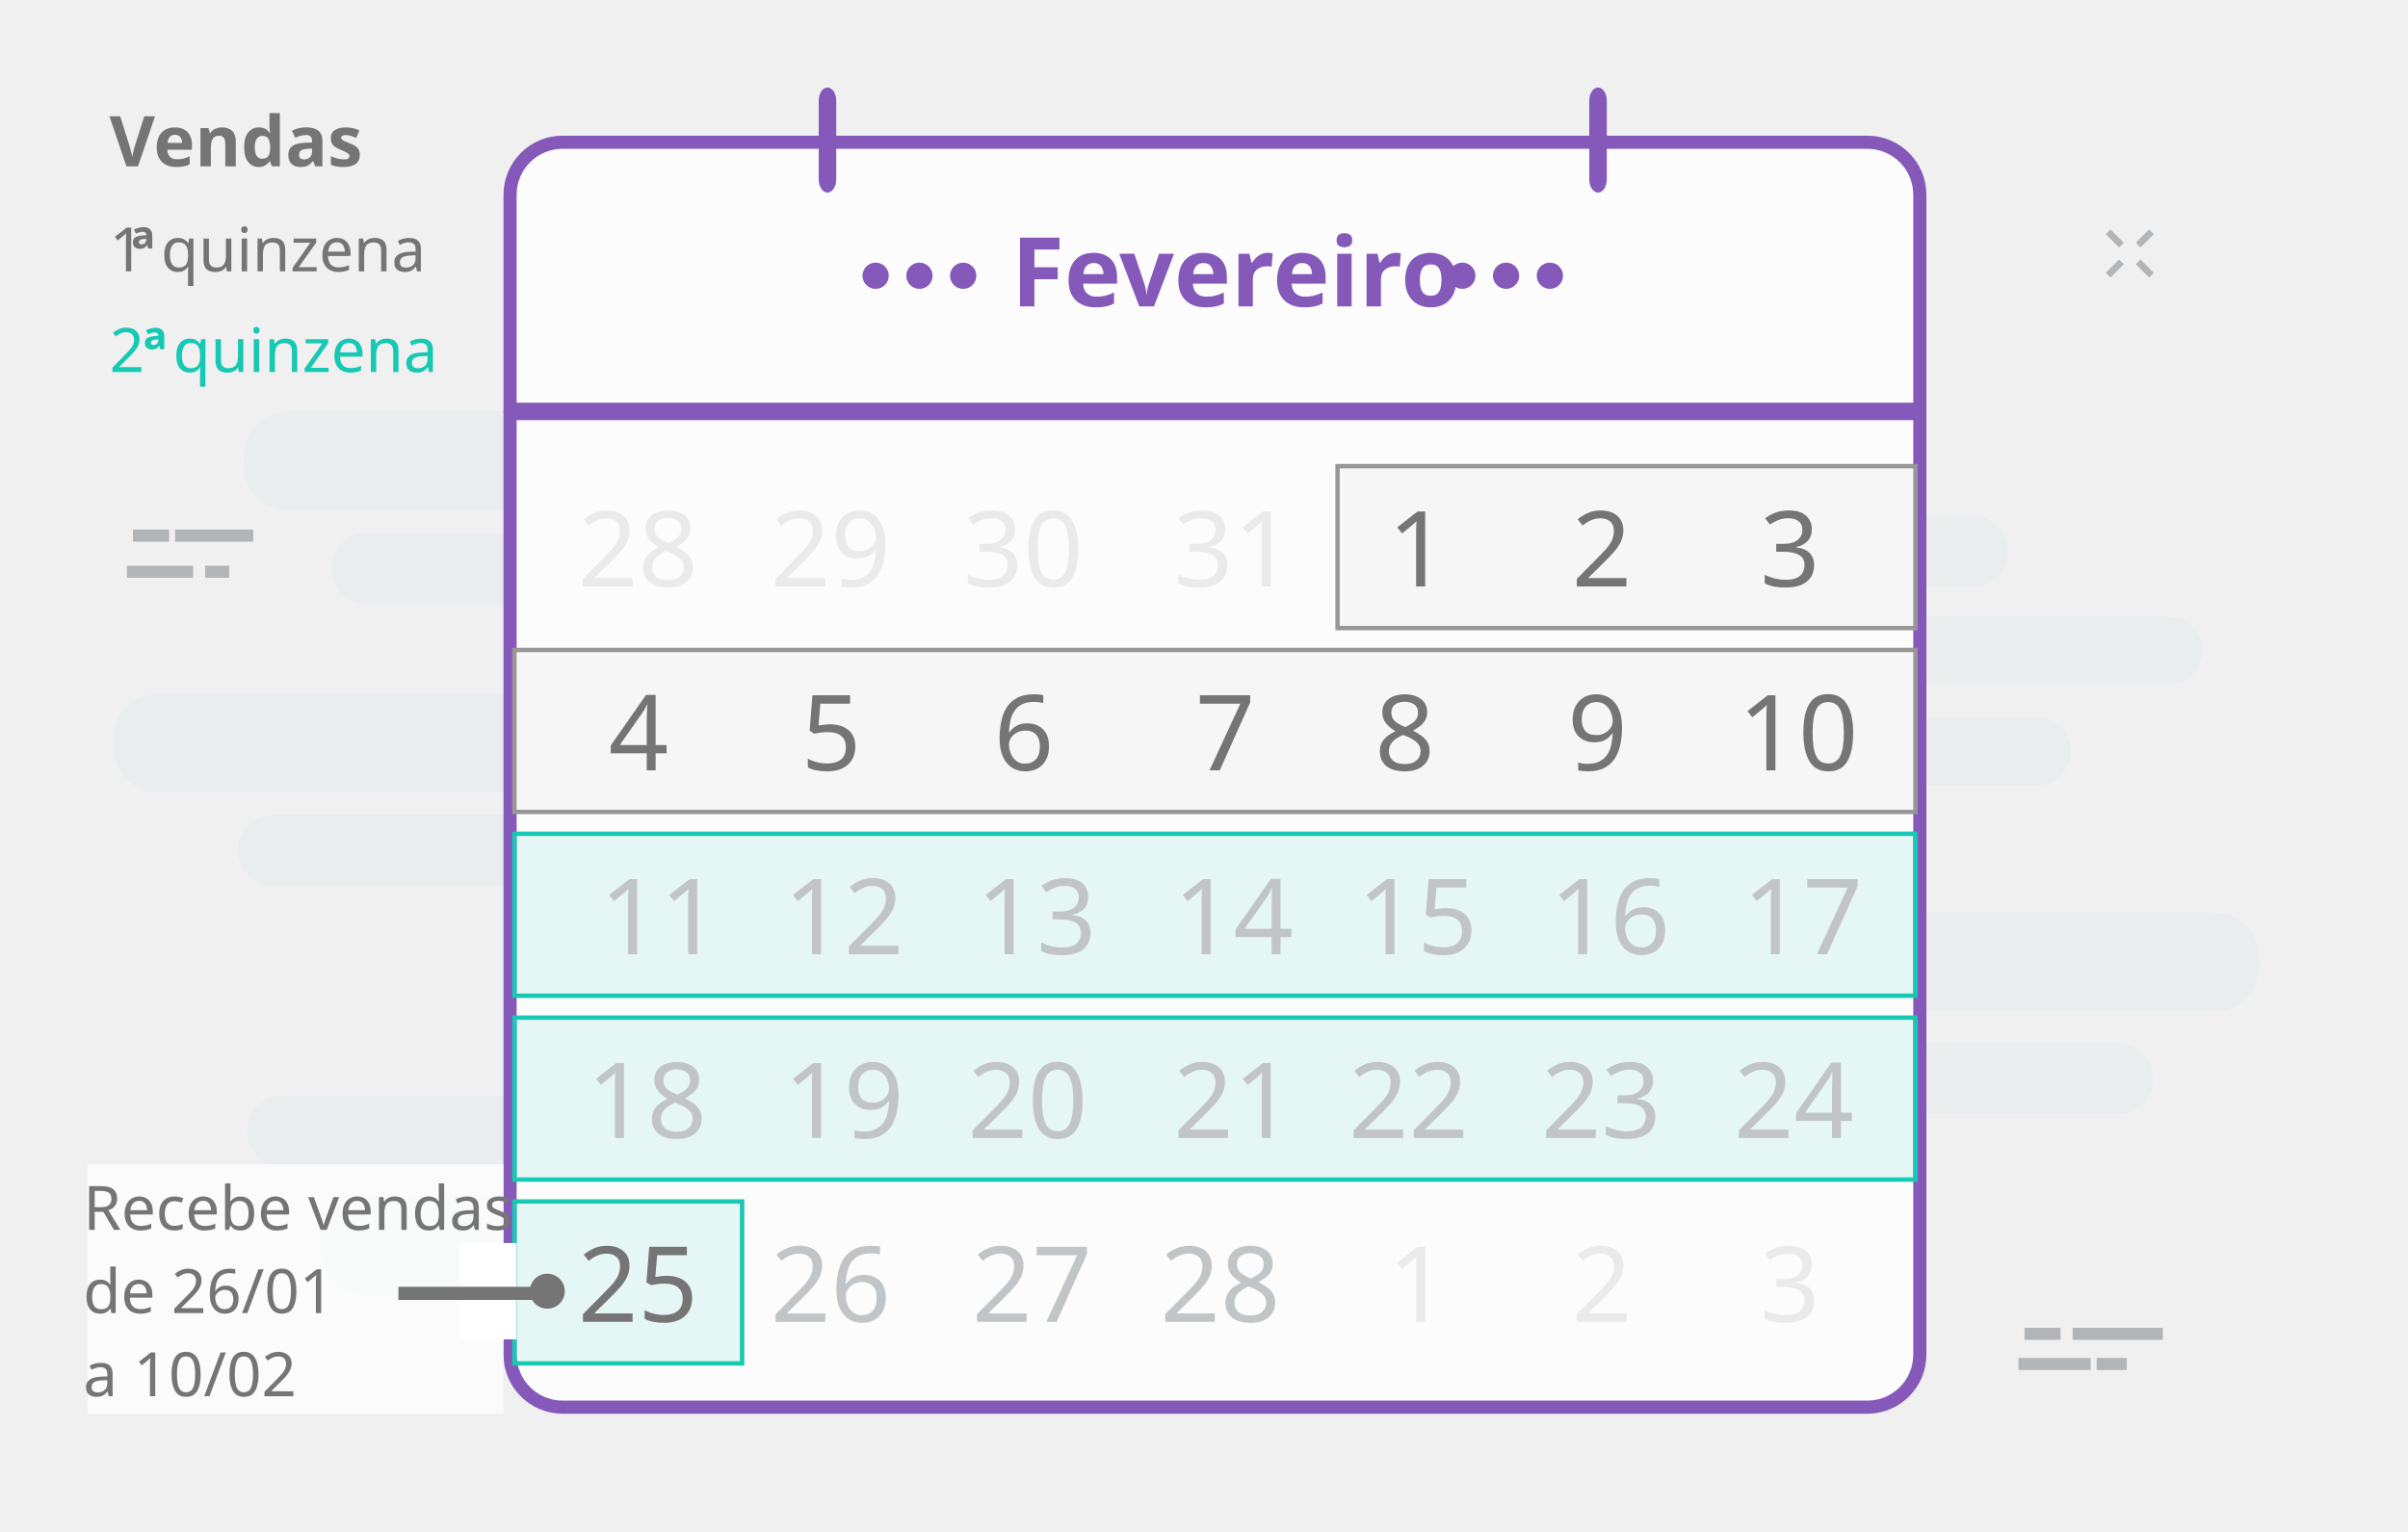
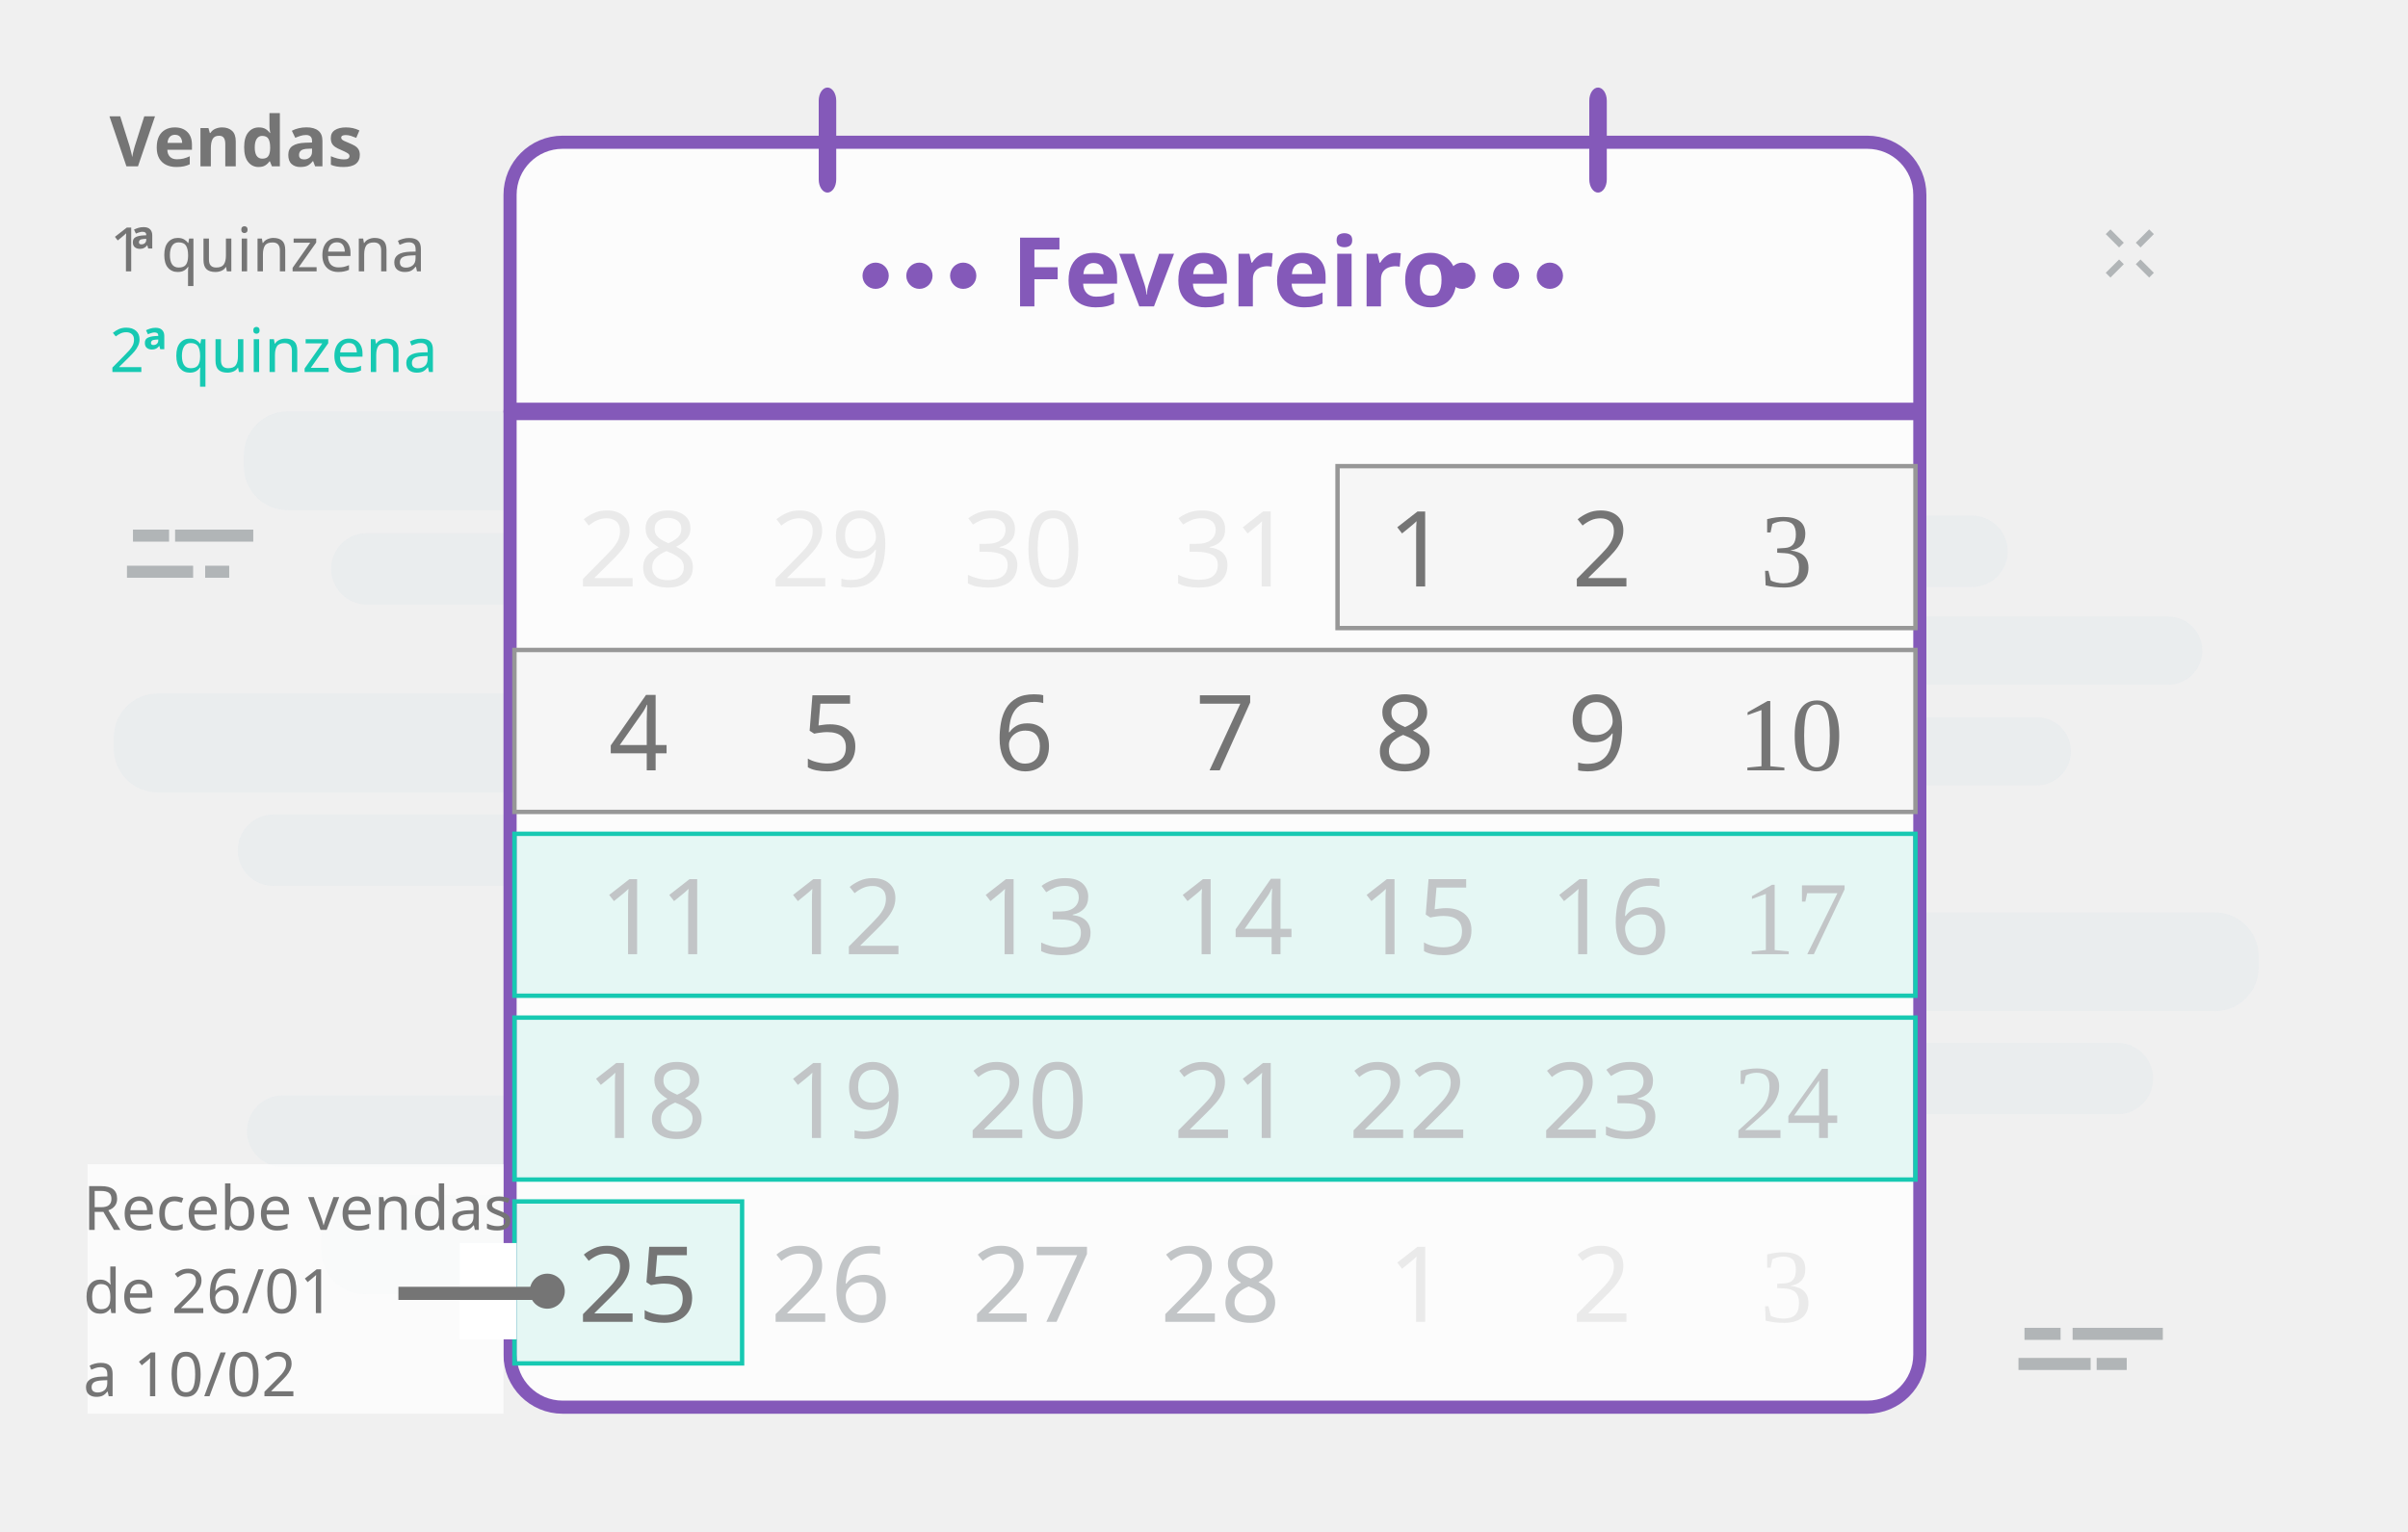
<svg xmlns="http://www.w3.org/2000/svg" width="550px" height="350px" viewBox="0 0 550 350" version="1.1">
  <g id="ilustracao_modelo_de_antecipacao_3" stroke="none" stroke-width="1" fill="none" fill-rule="evenodd">
    <g id="nuvens" opacity="0.59" transform="translate(271, 195) scale(-1, 1) translate(-271, -195) translate(26, 94)" fill="#D9E4EA">
      <path d="M386.131,92.108 L453.546,92.108 C458.044,92.108 461.69,95.755 461.69,100.253 L461.69,100.253 C461.69,104.751 458.044,108.398 453.546,108.398 L386.131,108.398 C381.633,108.398 377.986,104.751 377.986,100.253 L377.986,100.253 C377.986,95.755 381.633,92.108 386.131,92.108 Z" id="Rectangle-Copy-6" opacity="0.509" />
      <path d="M267.899,0 L450.288,0 C455.811,-1.01453063e-15 460.288,4.477 460.288,10 L460.288,12.554 C460.288,18.077 455.811,22.554 450.288,22.554 L267.899,22.554 C262.376,22.554 257.899,18.077 257.899,12.554 L257.899,10 C257.899,4.477 262.376,1.01453063e-15 267.899,0 Z" id="Rectangle-Copy" opacity="0.509" />
      <path d="M65.583,23.819 L194.214,23.819 C198.712,23.819 202.359,27.466 202.359,31.964 L202.359,31.964 C202.359,36.462 198.712,40.108 194.214,40.108 L65.583,40.108 C61.085,40.108 57.438,36.462 57.438,31.964 L57.438,31.964 C57.438,27.466 61.085,23.819 65.583,23.819 Z" id="Rectangle-Copy-2" opacity="0.509" />
      <path d="M303.583,27.819 L432.214,27.819 C436.712,27.819 440.359,31.466 440.359,35.964 L440.359,35.964 C440.359,40.462 436.712,44.108 432.214,44.108 L303.583,44.108 C299.085,44.108 295.438,40.462 295.438,35.964 L295.438,35.964 C295.438,31.466 299.085,27.819 303.583,27.819 Z" id="Rectangle-Copy-9" opacity="0.509" />
      <path d="M20.777,46.88 L387.513,46.88 C391.808,46.88 395.29,50.361 395.29,54.657 L395.29,54.657 C395.29,58.952 391.808,62.434 387.513,62.434 L20.777,62.434 C16.482,62.434 13,58.952 13,54.657 L13,54.657 C13,50.361 16.482,46.88 20.777,46.88 Z" id="Rectangle-Copy-3" opacity="0.509" />
      <path d="M50.777,69.88 L377.513,69.88 C381.808,69.88 385.29,73.361 385.29,77.657 L385.29,77.657 C385.29,81.952 381.808,85.434 377.513,85.434 L50.777,85.434 C46.482,85.434 43,81.952 43,77.657 L43,77.657 C43,73.361 46.482,69.88 50.777,69.88 Z" id="Rectangle-Copy-10" opacity="0.509" />
      <path d="M290.115,64.47 L480,64.47 C485.523,64.47 490,68.947 490,74.47 L490,77.024 C490,82.547 485.523,87.024 480,87.024 L290.115,87.024 C284.592,87.024 280.115,82.547 280.115,77.024 L280.115,74.47 C280.115,68.947 284.592,64.47 290.115,64.47 Z" id="Rectangle-Copy-5" opacity="0.509" />
      <path d="M10.115,114.47 L200,114.47 C205.523,114.47 210,118.947 210,124.47 L210,127.024 C210,132.547 205.523,137.024 200,137.024 L10.115,137.024 C4.592,137.024 0.115,132.547 0.115,127.024 L0.115,124.47 C0.115,118.947 4.592,114.47 10.115,114.47 Z" id="Rectangle-Copy-12" opacity="0.509" />
      <path d="M320.115,179.12 L432.542,179.12 C438.065,179.12 442.542,183.598 442.542,189.12 L442.542,191.675 C442.542,197.198 438.065,201.675 432.542,201.675 L320.115,201.675 C314.592,201.675 310.115,197.198 310.115,191.675 L310.115,189.12 C310.115,183.598 314.592,179.12 320.115,179.12 Z" id="Rectangle-Copy-7" opacity="0.509" />
      <path d="M32.372,144.289 L293.431,144.289 C297.929,144.289 301.575,147.936 301.575,152.434 L301.575,152.434 C301.575,156.932 297.929,160.578 293.431,160.578 L32.372,160.578 C27.874,160.578 24.227,156.932 24.227,152.434 L24.227,152.434 C24.227,147.936 27.874,144.289 32.372,144.289 Z" id="Rectangle-Copy-4" opacity="0.509" />
      <path d="M356.372,156.289 L451.431,156.289 C455.929,156.289 459.575,159.936 459.575,164.434 L459.575,164.434 C459.575,168.932 455.929,172.578 451.431,172.578 L356.372,172.578 C351.874,172.578 348.227,168.932 348.227,164.434 L348.227,164.434 C348.227,159.936 351.874,156.289 356.372,156.289 Z" id="Rectangle-Copy-11" opacity="0.509" />
    </g>
    <g id="detalhes" opacity="0.59" transform="translate(261.5, 182.5) scale(-1, 1) translate(-261.5, -182.5) translate(29, 52)" fill="#858C8F">
      <path d="M9.992,4.534 L8.915,3.457 L11.96,0.408 L13.036,1.486 L9.992,4.534 Z M5.091,4.534 L2.047,1.486 L3.123,0.408 L6.168,3.457 L5.091,4.534 Z M9.992,7.285 L13.036,10.333 L11.96,11.411 L8.915,8.363 L9.992,7.285 Z M5.091,7.285 L6.168,8.363 L3.123,11.411 L2.047,10.333 L5.091,7.285 Z" id="Combined-Shape-Copy-2" />
      <path d="M0,254.123 L0,251.372 L20.606,251.372 L20.606,254.123 L0,254.123 Z M16.485,261 L16.485,258.249 L32.969,258.249 L32.969,261 L16.485,261 Z M23.353,254.123 L23.353,251.372 L31.595,251.372 L31.595,254.123 L23.353,254.123 Z M8.242,261 L8.242,258.249 L15.111,258.249 L15.111,261 L8.242,261 Z" id="Combined-Shape" />
      <path d="M436.152,71.751 L436.152,69 L454.01,69 L454.01,71.751 L436.152,71.751 Z M449.889,80.003 L449.889,77.252 L465,77.252 L465,80.003 L449.889,80.003 Z M455.384,71.751 L455.384,69 L463.626,69 L463.626,71.751 L455.384,71.751 Z M441.647,80.003 L441.647,77.252 L447.142,77.252 L447.142,80.003 L441.647,80.003 Z" id="Combined-Shape-Copy-4" />
    </g>
    <g id="calendario" transform="translate(115, 20)">
      <g id="desenho-do-calendario" fill-rule="nonzero">
        <rect id="bg-calendario" fill="#D8D8D8" x="8" y="84" width="310" height="210" />
        <rect id="Rectangle-2" stroke="#8459B9" stroke-width="3" fill="#FCFCFC" x="1.5" y="12.5" width="322" height="289" rx="12" />
        <rect id="linha" stroke="#8459B9" stroke-width="3" fill="#FCFCFC" x="1.5" y="73.5" width="322" height="1" rx="0.5" />
        <path d="M248,3 C248,1.343 248.895,0 250,0 C251.105,0 252,1.343 252,3 L252,21 C252,22.657 251.105,24 250,24 C248.895,24 248,22.657 248,21 L248,3 Z" id="Shape" fill="#8459B9" />
        <path d="M72,3 C72,1.343 72.895,0 74,0 C75.105,0 76,1.343 76,3 L76,21 C76,22.657 75.105,24 74,24 C72.895,24 72,22.657 72,21 L72,3 Z" id="Path" fill="#8459B9" />
      </g>
      <path d="M2.5,170.5 L2.5,207.5 L322.5,207.5 L322.5,170.5 L2.5,170.5 Z M2.5,212.5 L2.5,249.5 L322.5,249.5 L322.5,212.5 L2.5,212.5 Z M2.5,254.5 L2.5,291.5 L54.5,291.5 L54.5,254.5 L2.5,254.5 Z" id="vendas-2a-quinzena" stroke="#17C9B2" fill-opacity="0.1" fill="#17C9B2" fill-rule="nonzero" />
      <path d="M190.5,86.5 L190.5,123.5 L322.5,123.5 L322.5,86.5 L190.5,86.5 Z M2.5,128.5 L2.5,165.5 L322.5,165.5 L322.5,128.5 L2.5,128.5 Z" id="vendas-primeira-quinzena" stroke="#979797" fill="#F6F6F6" fill-rule="nonzero" />
-       <g id="coluna-7" transform="translate(281, 89)" font-family="UniNeueRegular, Uni Neue" font-size="24" font-weight="normal">
+       <g id="coluna-7" transform="translate(281, 89)" font-family="inherit" font-size="24" font-weight="normal">
        <text id="3" fill="#EAEAEA">
          <tspan x="6" y="193">3</tspan>
        </text>
        <text id="24" fill="#C2C5C7">
          <tspan x="0" y="151">24</tspan>
        </text>
        <text id="17" fill="#C2C5C7">
          <tspan x="2" y="109">17</tspan>
        </text>
        <text id="10" fill="#757575">
          <tspan x="1" y="67">10</tspan>
        </text>
        <text id="3" fill="#757575">
          <tspan x="6" y="25">3</tspan>
        </text>
      </g>
      <g id="coluna-6" transform="translate(237, 89)" font-family="UniNeueRegular, Uni Neue" font-size="24" font-weight="normal">
        <text id="2" fill="#EAEAEA">
          <tspan x="7" y="193">2</tspan>
        </text>
        <text id="23" fill="#C2C5C7">
          <tspan x="0" y="151">23</tspan>
        </text>
        <text id="16" fill="#C2C5C7">
          <tspan x="2" y="109">16</tspan>
        </text>
        <text id="9" fill="#757575">
          <tspan x="6" y="67">9</tspan>
        </text>
        <text id="2" fill="#757575">
          <tspan x="7" y="25">2</tspan>
        </text>
      </g>
      <g id="coluna-5" transform="translate(193, 89)" font-family="UniNeueRegular, Uni Neue" font-size="24" font-weight="normal">
        <text id="1" fill="#EAEAEA">
          <tspan x="9" y="193">1</tspan>
        </text>
        <text id="22" fill="#C2C5C7">
          <tspan x="0" y="151">22</tspan>
        </text>
        <text id="15" fill="#C2C5C7">
          <tspan x="2" y="109">15</tspan>
        </text>
        <text id="8" fill="#757575">
          <tspan x="6" y="67">8</tspan>
        </text>
        <text id="1" fill="#757575">
          <tspan x="9" y="25">1</tspan>
        </text>
      </g>
      <g id="coluna-4" transform="translate(150, 89)" font-family="UniNeueRegular, Uni Neue" font-size="24" font-weight="normal">
        <text id="28" fill="#C2C5C7">
          <tspan x="0" y="193">28</tspan>
        </text>
        <text id="21" fill="#C2C5C7">
          <tspan x="3" y="151">21</tspan>
        </text>
        <text id="14" fill="#C2C5C7">
          <tspan x="3" y="109">14</tspan>
        </text>
        <text id="7" fill="#757575">
          <tspan x="8" y="67">7</tspan>
        </text>
        <text id="31" fill="#EAEAEA">
          <tspan x="3" y="25">31</tspan>
        </text>
      </g>
      <g id="coluna-3" transform="translate(105, 89)" font-family="UniNeueRegular, Uni Neue" font-size="24" font-weight="normal">
        <text id="27" fill="#C2C5C7">
          <tspan x="2" y="193">27</tspan>
        </text>
        <text id="20" fill="#C2C5C7">
          <tspan x="1" y="151">20</tspan>
        </text>
        <text id="13" fill="#C2C5C7">
          <tspan x="3" y="109">13</tspan>
        </text>
        <text id="6" fill="#757575">
          <tspan x="7" y="67">6</tspan>
        </text>
        <text id="30" fill="#EAEAEA">
          <tspan x="0" y="25">30</tspan>
        </text>
      </g>
      <g id="coluna-2" transform="translate(61, 89)" font-family="UniNeueRegular, Uni Neue" font-size="24" font-weight="normal">
        <text id="26" fill="#C2C5C7">
          <tspan x="0" y="193">26</tspan>
        </text>
        <text id="19" fill="#C2C5C7">
          <tspan x="3" y="151">19</tspan>
        </text>
        <text id="12" fill="#C2C5C7">
          <tspan x="3" y="109">12</tspan>
        </text>
        <text id="5" fill="#757575">
          <tspan x="7" y="67">5</tspan>
        </text>
        <text id="29" fill="#EAEAEA">
          <tspan x="0" y="25">29</tspan>
        </text>
      </g>
      <g id="coluna-1" transform="translate(17, 89)" font-family="UniNeueRegular, Uni Neue" font-size="24" font-weight="normal">
        <text id="25" fill="#757575">
          <tspan x="0" y="193">25</tspan>
        </text>
        <text id="18" fill="#C2C5C7">
          <tspan x="2" y="151">18</tspan>
        </text>
        <text id="11" fill="#C2C5C7">
          <tspan x="5" y="109">11</tspan>
        </text>
        <text id="4" fill="#757575">
          <tspan x="7" y="67">4</tspan>
        </text>
        <text id="28" fill="#EAEAEA">
          <tspan x="0" y="25">28</tspan>
        </text>
      </g>
      <g id="detalhe-direita" transform="translate(216, 40)" fill="#FCFCFC" fill-rule="nonzero" stroke="#8459B9" stroke-width="3">
        <circle id="Oval" cx="23" cy="3" r="1.5" />
        <circle id="Oval-Copy" cx="13" cy="3" r="1.5" />
        <circle id="Oval-Copy-2" cx="3" cy="3" r="1.5" />
      </g>
      <text id="Fevereiro" font-family="UniNeueBold, Uni Neue" font-size="22" font-weight="bold" fill="#8459B9">
        <tspan x="116" y="50">Fevereiro</tspan>
      </text>
      <g id="detalhe-esquerda" transform="translate(82, 40)" fill="#FCFCFC" fill-rule="nonzero" stroke="#8459B9" stroke-width="3">
        <circle id="Oval" cx="23" cy="3" r="1.5" />
        <circle id="Oval-Copy" cx="13" cy="3" r="1.5" />
        <circle id="Oval-Copy-2" cx="3" cy="3" r="1.5" />
      </g>
    </g>
    <g id="Recebe-vendas-de" transform="translate(19, 266)">
      <rect id="bg-texto-copy-3" fill="#FFFFFF" fill-rule="nonzero" x="86" y="18" width="13" height="22" />
      <rect id="bg-texto-copy-4" fill="#FFFFFF" fill-rule="nonzero" opacity="0.7" x="1" y="0" width="95" height="57" />
      <g id="seta-indicador" transform="translate(72, 25)" fill="#757575" fill-rule="nonzero">
        <circle id="Oval" cx="34" cy="4" r="4" />
        <rect id="Rectangle" x="0" y="3" width="31" height="3" />
      </g>
      <text id="Recebe-vendas-de-26/" font-family="UniNeueRegular, Uni Neue" font-size="14" font-weight="normal" fill="#757575">
        <tspan x="0" y="15">Recebe vendas</tspan>
        <tspan x="0" y="34">de 26/01</tspan>
        <tspan x="0" y="53">a 10/02</tspan>
      </text>
    </g>
    <text id="2ª-quinzena" font-family="UniNeueRegular, Uni Neue" font-size="14" font-weight="normal" fill="#17C9B2">
      <tspan x="25" y="85">2</tspan>
      <tspan x="32.756" y="85" font-family="LucidaGrande-Bold, Lucida Grande" font-weight="bold">ª</tspan>
      <tspan x="39.503" y="85"> quinzena</tspan>
    </text>
    <text id="1ª-quinzena" font-family="UniNeueRegular, Uni Neue" font-size="14" font-weight="normal" fill="#757575">
      <tspan x="25" y="62">1</tspan>
      <tspan x="30.012" y="62" font-family="LucidaGrande-Bold, Lucida Grande" font-weight="bold">ª</tspan>
      <tspan x="36.759" y="62"> quinzena</tspan>
    </text>
    <text id="Vendas" font-family="UniNeueBold, Uni Neue" font-size="16" font-weight="bold" fill="#757575">
      <tspan x="25" y="38">Vendas</tspan>
    </text>
  </g>
</svg>
